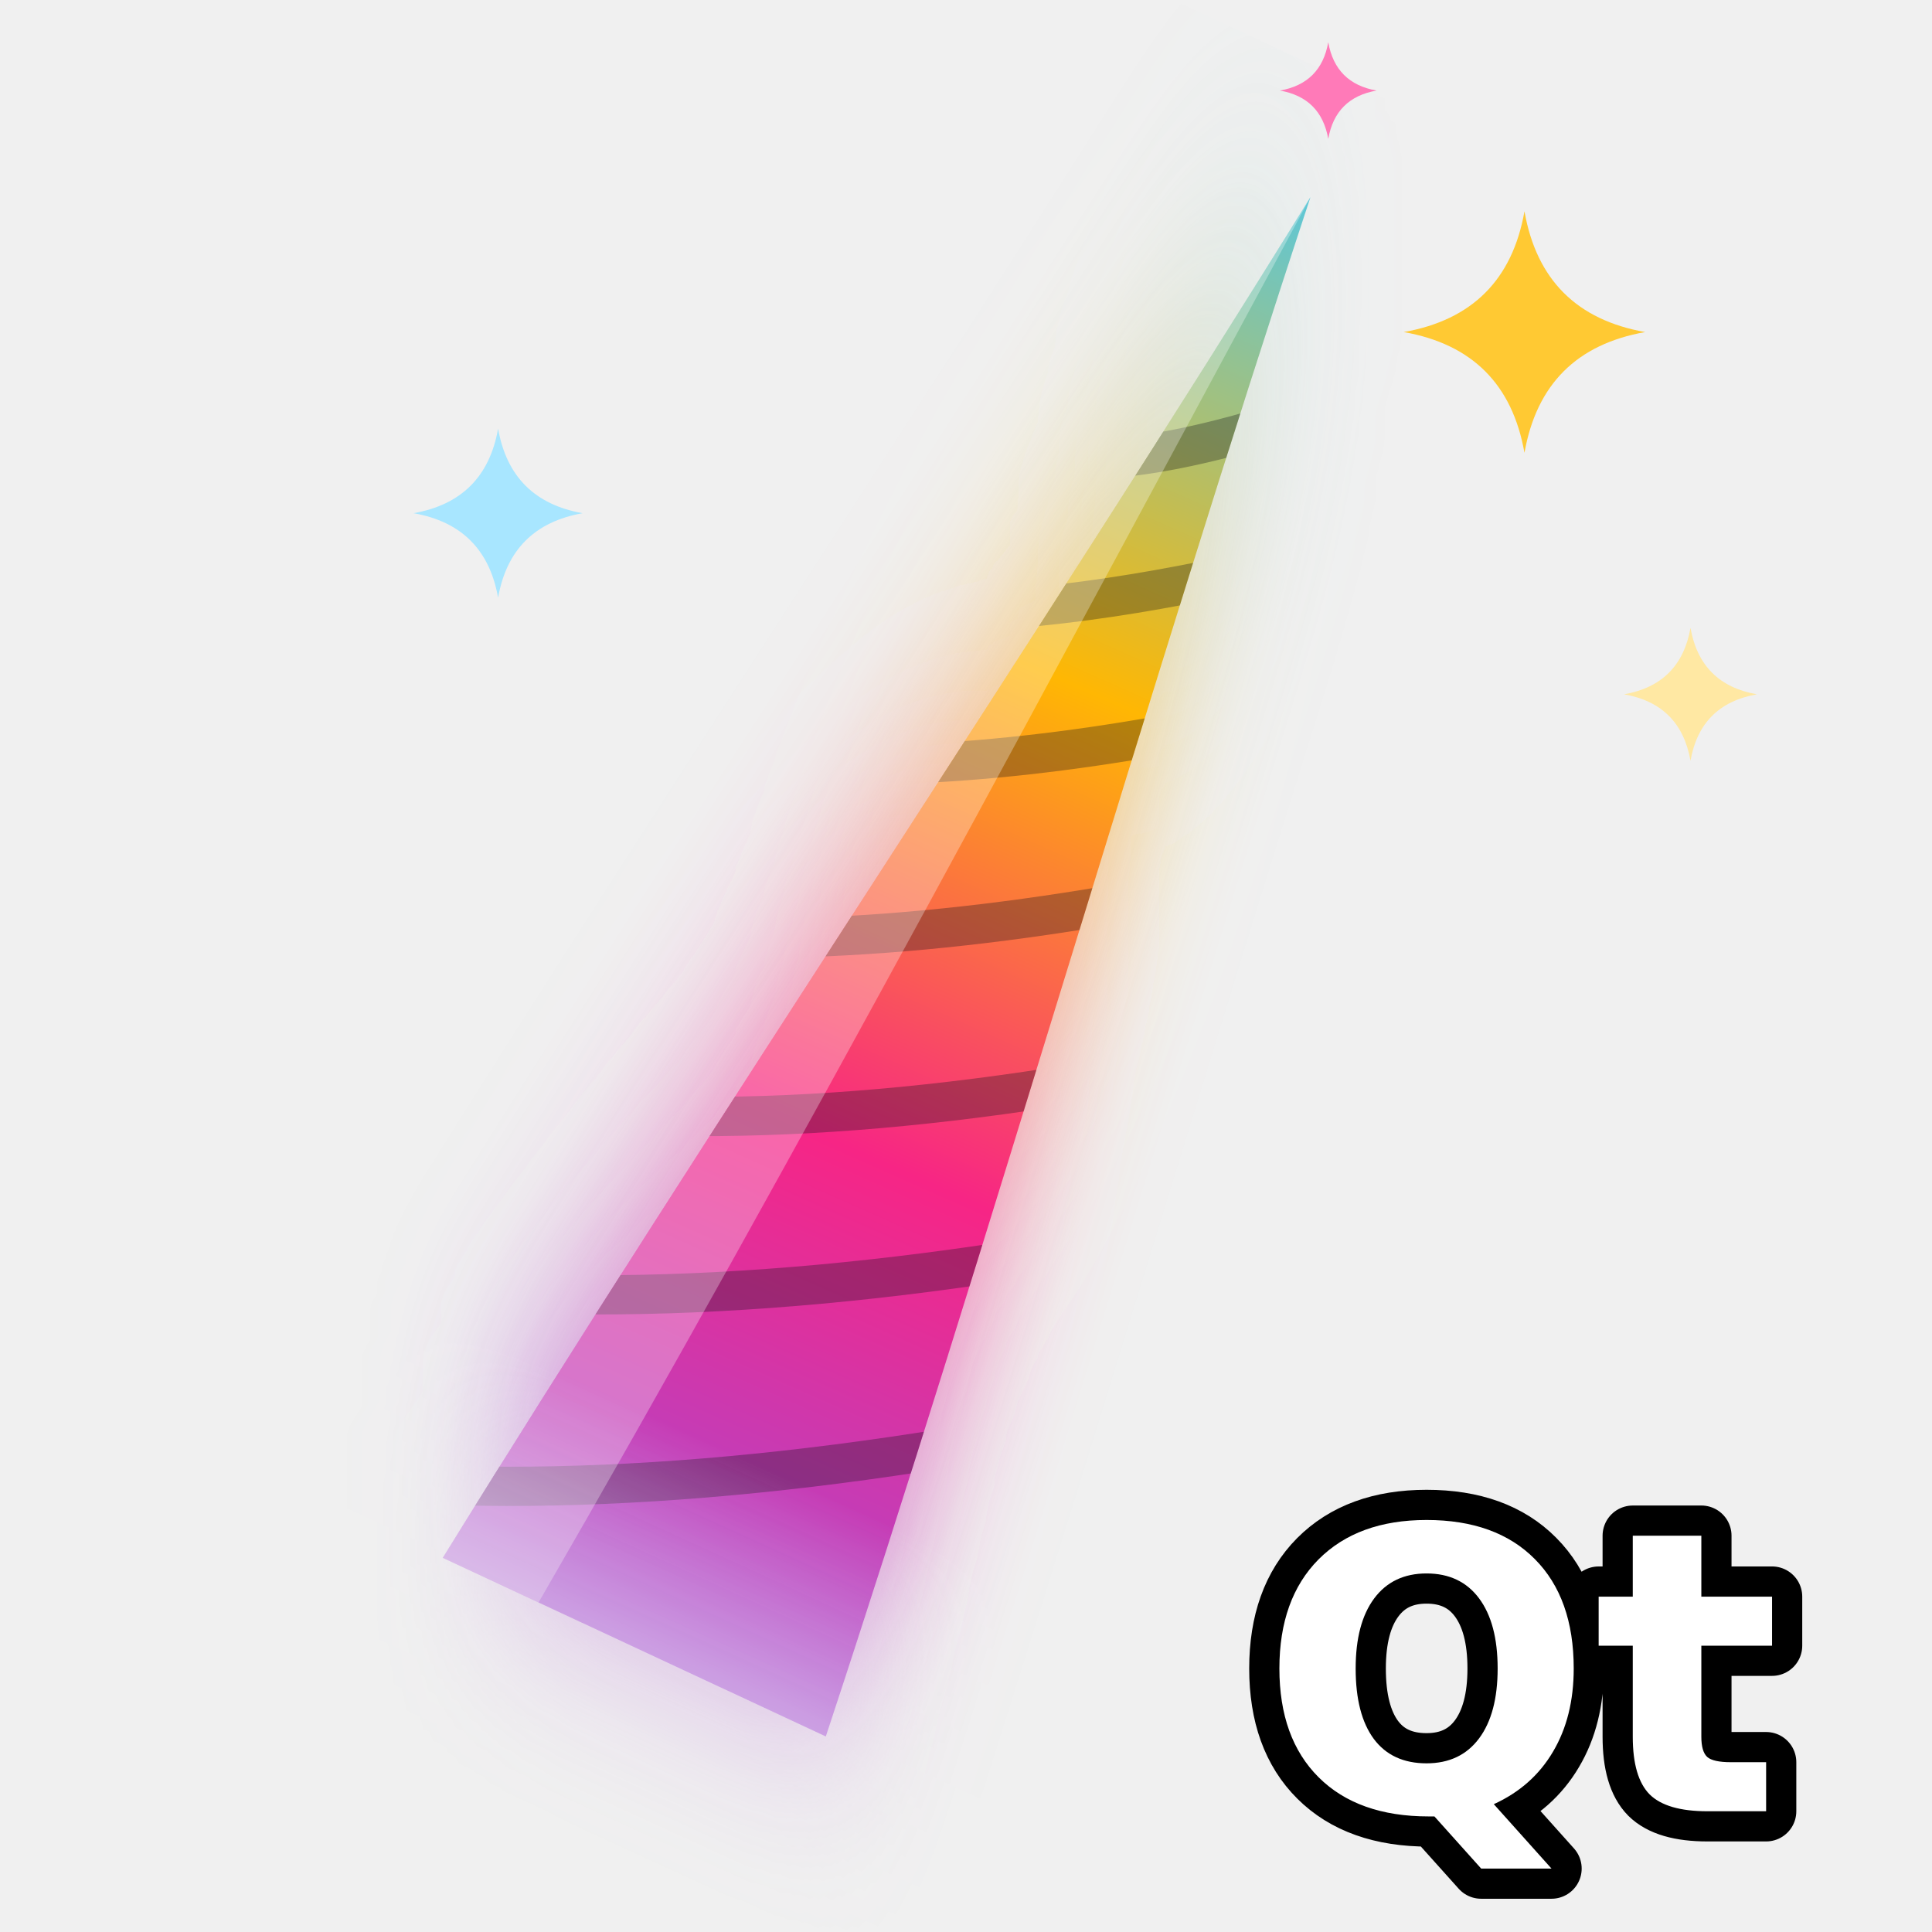
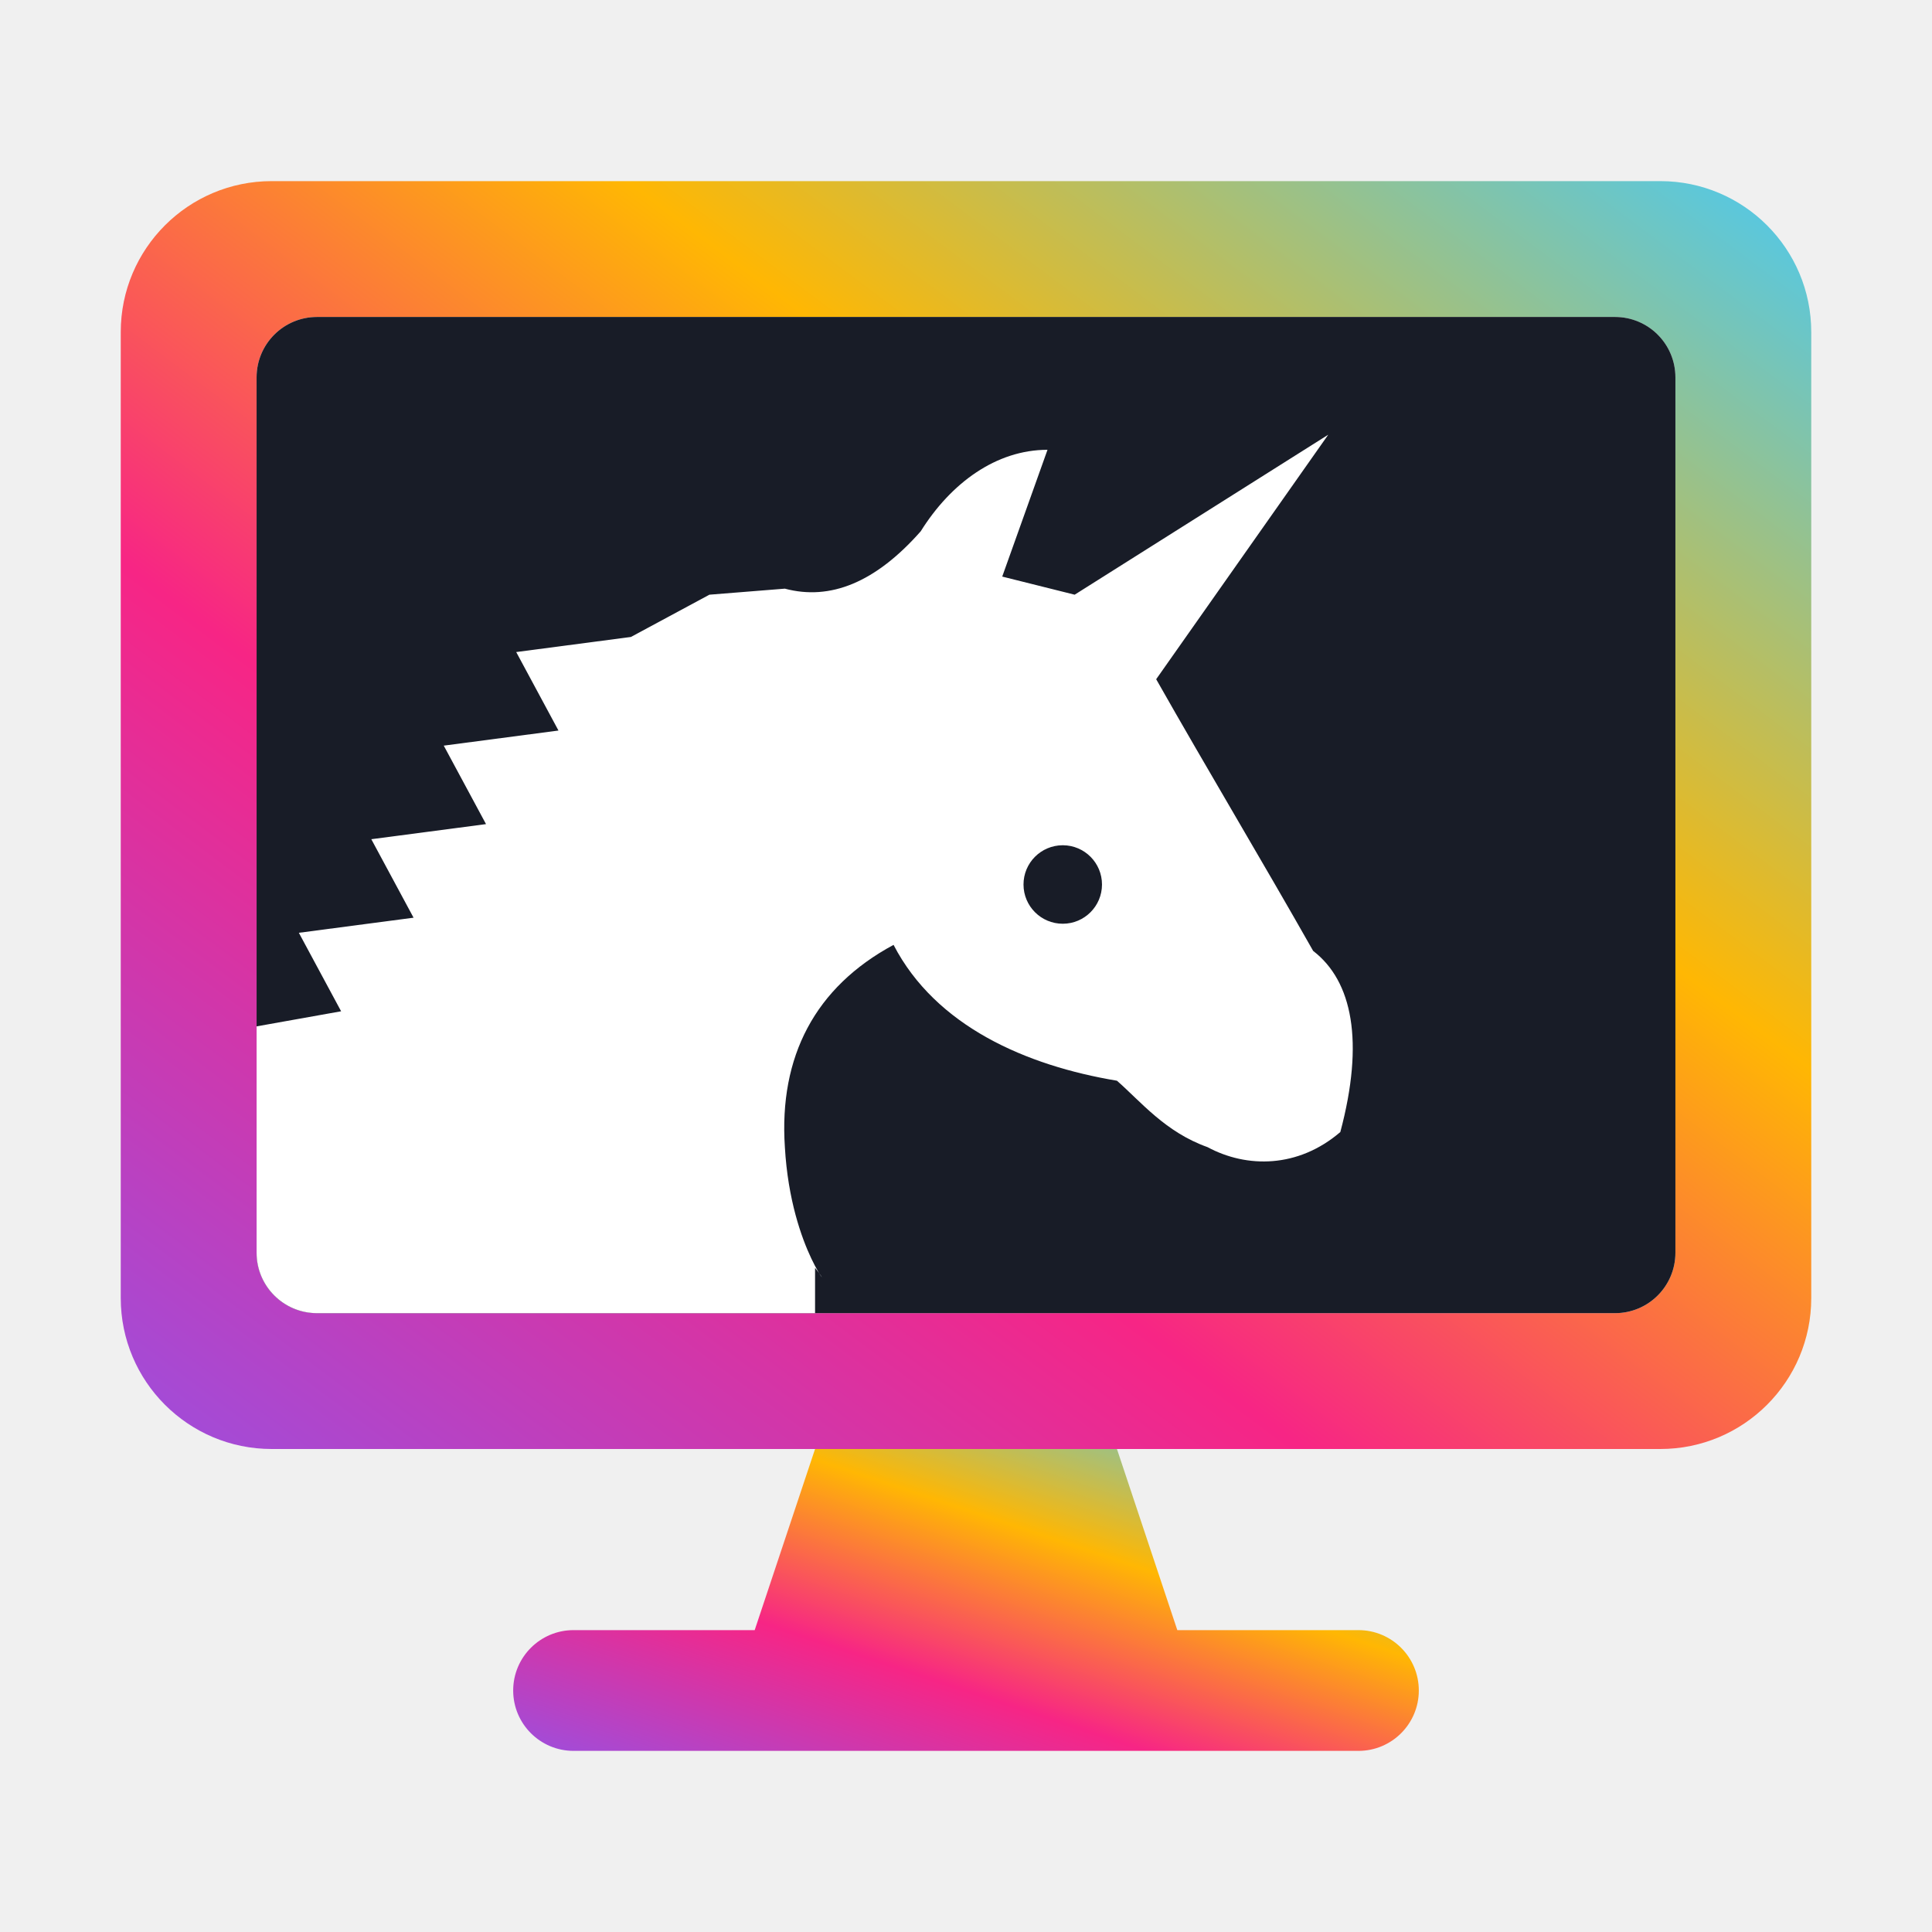
- <svg xmlns="http://www.w3.org/2000/svg" width="128" height="128" viewBox="0 0 128 128" version="1.1" id="svg21">
-   <defs id="defs6">
-     <linearGradient id="horn" x1="0" y1="1" x2="0" y2="0">
-       <stop offset="0" stop-color="#9d4edd" id="stop1" />
-       <stop offset="0.35" stop-color="#f72585" id="stop2" />
-       <stop offset="0.65" stop-color="#ffb703" id="stop3" />
-       <stop offset="1" stop-color="#4cc9f0" id="stop4" />
+ <svg xmlns="http://www.w3.org/2000/svg" width="128" height="128" viewBox="0 0 64 64">
+   <defs>
+     <linearGradient id="g" x1="0" y1="1" x2="1" y2="0">
+       <stop offset="0" stop-color="#9d4edd" />
+       <stop offset=".35" stop-color="#f72585" />
+       <stop offset=".65" stop-color="#ffb703" />
+       <stop offset="1" stop-color="#4cc9f0" />
    </linearGradient>
-     <linearGradient id="fade" x1="0" y1="1" x2="0" y2="0">
-       <stop offset="0" stop-color="#fff" stop-opacity="0" id="stop5" />
-       <stop offset="0.22" stop-color="#fff" stop-opacity="1" id="stop6" />
-     </linearGradient>
-     <mask id="fadeMask" maskUnits="userSpaceOnUse" x="0" y="0" width="128" height="128">
-       <rect width="128" height="128" fill="url(#fade)" id="rect6" />
-     </mask>
-     <clipPath id="hornShape">
-       <path d="M50 114 C54 80 60 42 64 8 C68 42 74 80 78 114 Z" id="path6" />
-     </clipPath>
-     <filter id="glow" x="-0.6" y="-0.158" width="2.2" height="1.317">
-       <feGaussianBlur stdDeviation="7" id="feGaussianBlur6" />
-     </filter>
-     <path id="spark" d="M0 -8 Q1.2 -1.2 8 0 Q1.2 1.2 0 8 Q-1.2 1.2 -8 0 Q-1.2 -1.2 0 -8 Z" />
  </defs>
-   <g transform="rotate(25 64 62)" id="g17">
-     <g mask="url(#fadeMask)" id="g16">
-       <g filter="url(#glow)" opacity="0.7" id="g7">
-         <path d="M50 114 C54 80 60 42 64 8 C68 42 74 80 78 114 Z" fill="url(#horn)" id="path7" />
-       </g>
-       <g clip-path="url(#hornShape)" id="g15">
-         <rect x="40" y="4" width="48" height="114" fill="url(#horn)" id="rect7" />
-         <g stroke="#10141b" stroke-opacity="0.32" stroke-width="2.6" stroke-linecap="round" fill="none" id="g14">
-           <path d="M42 112 Q64 104 90 84" id="path8" />
-           <path d="M42 98 Q64 90 90 70" id="path9" />
-           <path d="M44 84 Q64 77 88 58" id="path10" />
-           <path d="M47 70 Q64 63 84 47" id="path11" />
-           <path d="M50 56 Q64 50 80 37" id="path12" />
-           <path d="M54 43 Q64 38 76 28" id="path13" />
-           <path d="M58 30 Q64 27 72 19" id="path14" />
-         </g>
-         <path d="M64 8 C60 42 54 80 50 114 L57 114 C60 80 62 42 64 8 Z" fill="#ffffff" fill-opacity="0.3" id="path15" />
-       </g>
-     </g>
-   </g>
-   <use href="#spark" transform="translate(101 22)" fill="#ffc933" id="use17" />
-   <use href="#spark" transform="translate(112 46) scale(0.55)" fill="#ffe8a3" id="use18" />
-   <use href="#spark" transform="translate(33 34) scale(0.7)" fill="#a8e6ff" id="use19" />
-   <use href="#spark" transform="translate(88 6) scale(0.4)" fill="#ff7ab8" id="use20" />
-   <path d="m 95.034,120.343 h -0.381 q -4.685,0 -7.287,-2.59 -2.603,-2.59 -2.603,-7.211 0,-4.608 2.59,-7.224 2.603,-2.615 7.16,-2.615 4.608,0 7.173,2.59 2.577,2.59 2.577,7.249 0,3.199 -1.371,5.51 -1.358,2.311 -3.923,3.479 l 3.821,4.266 h -4.659 z m -0.521,-16.098 q -2.234,0 -3.466,1.65 -1.231,1.65 -1.231,4.646 0,3.047 1.206,4.672 1.206,1.612 3.491,1.612 2.247,0 3.479,-1.65 1.231,-1.65 1.231,-4.634 0,-2.996 -1.231,-4.646 -1.231,-1.65 -3.479,-1.65 z m 18.205,-2.501 v 4.037 h 4.685 v 3.25 h -4.685 v 6.03 q 0,0.99 0.394,1.346 0.394,0.343 1.562,0.343 h 2.336 V 120 h -3.897 q -2.691,0 -3.821,-1.117 -1.117,-1.13 -1.117,-3.821 v -6.03 h -2.26 v -3.25 h 2.26 v -4.037 z" id="text20" style="font-weight:bold;font-size:26px;font-family:'DejaVu Sans', sans-serif;text-anchor:end;stroke:#000000;stroke-width:4;stroke-linejoin:round" aria-label="Qt" />
-   <path d="m 95.034,120.343 h -0.381 q -4.685,0 -7.287,-2.59 -2.603,-2.59 -2.603,-7.211 0,-4.608 2.59,-7.224 2.603,-2.615 7.16,-2.615 4.608,0 7.173,2.59 2.577,2.59 2.577,7.249 0,3.199 -1.371,5.51 -1.358,2.311 -3.923,3.479 l 3.821,4.266 h -4.659 z m -0.521,-16.098 q -2.234,0 -3.466,1.65 -1.231,1.65 -1.231,4.646 0,3.047 1.206,4.672 1.206,1.612 3.491,1.612 2.247,0 3.479,-1.65 1.231,-1.65 1.231,-4.634 0,-2.996 -1.231,-4.646 -1.231,-1.65 -3.479,-1.65 z m 18.205,-2.501 v 4.037 h 4.685 v 3.25 h -4.685 v 6.03 q 0,0.99 0.394,1.346 0.394,0.343 1.562,0.343 h 2.336 V 120 h -3.897 q -2.691,0 -3.821,-1.117 -1.117,-1.13 -1.117,-3.821 v -6.03 h -2.26 v -3.25 h 2.26 v -4.037 z" id="text21" style="font-weight:bold;font-size:26px;font-family:'DejaVu Sans', sans-serif;text-anchor:end;fill:#ffffff" aria-label="Qt" />
+   <path fill="url(#g)" fill-rule="evenodd" d="M9 6h46a5 5 0 0 1 5 5v32a5 5 0 0 1-5 5H9a5 5 0 0 1-5-5V11a5 5 0 0 1 5-5zm1.5 4.5a2 2 0 0 0-2 2v29a2 2 0 0 0 2 2h43a2 2 0 0 0 2-2v-29a2 2 0 0 0-2-2z" />
+   <rect x="8.5" y="10.5" width="47" height="33" rx="2" fill="#181c27" />
+   <path fill="url(#g)" d="M27 48h10l2 6h6a2 2 0 0 1 0 4H19a2 2 0 0 1 0-4h6z" />
+   <path fill="#fff" fill-rule="evenodd" transform="translate(0 3.5)" d="M10.5 40A2 2 0 0 1 8.5 38L8.5 30.5L11.3 30L9.9 27.4L13.7 26.9L12.3 24.3L16.1 23.8L14.7 21.2L18.5 20.7L17.1 18.1L20.9 17.6L23.5 16.2L26 16C27.5 16.4 29 15.8 30.5 14.1C31.5 12.5 33 11.4 34.7 11.4L33.2 15.6L35.6 16.2L44 10.9L38.3 19C40 22 41.8 25 43.5 28C44.8 29 45.2 31 44.4 34C43 35.2 41.3 35.2 40 34.5C38.6 34 37.8 33 37 32.3C34 31.8 31 30.5 29.6 27.8C27 29.2 25.8 31.5 26 34.5C26.2 38 27.8 39.5 27 38.5L27 40ZM35.2 24.5a1.3 1.3 0 1 0 .01 0Z" />
</svg>
